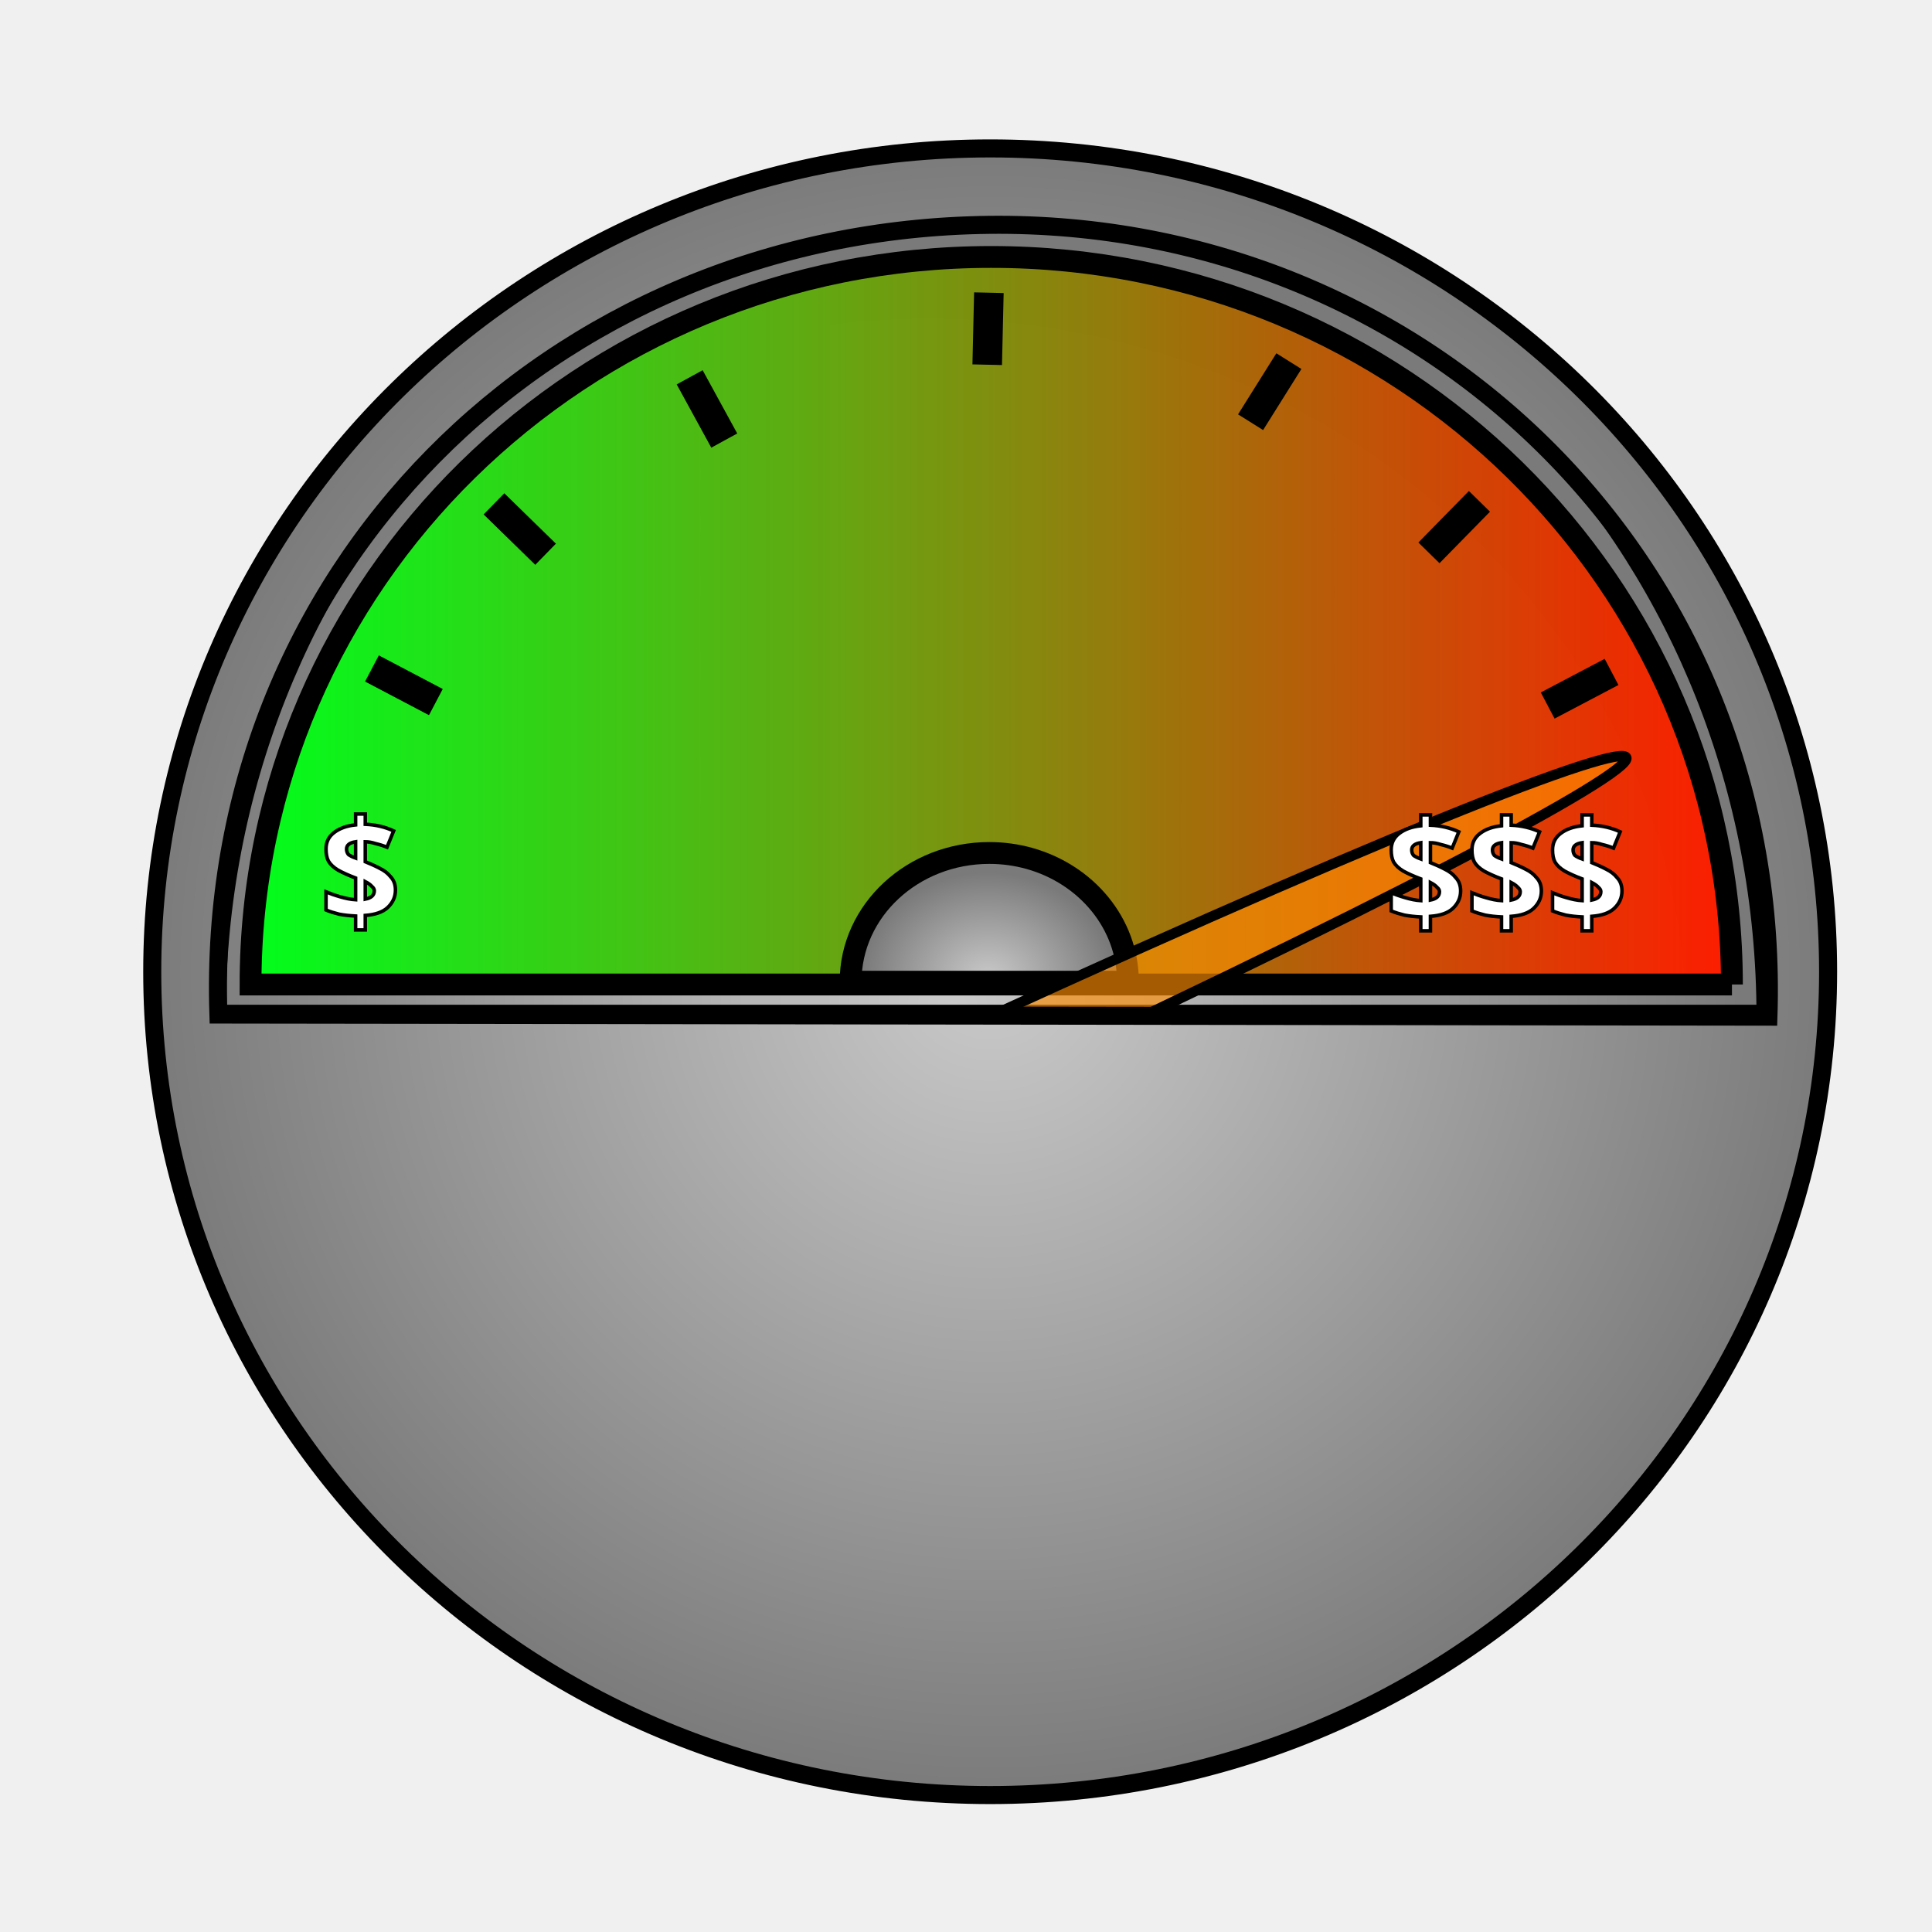
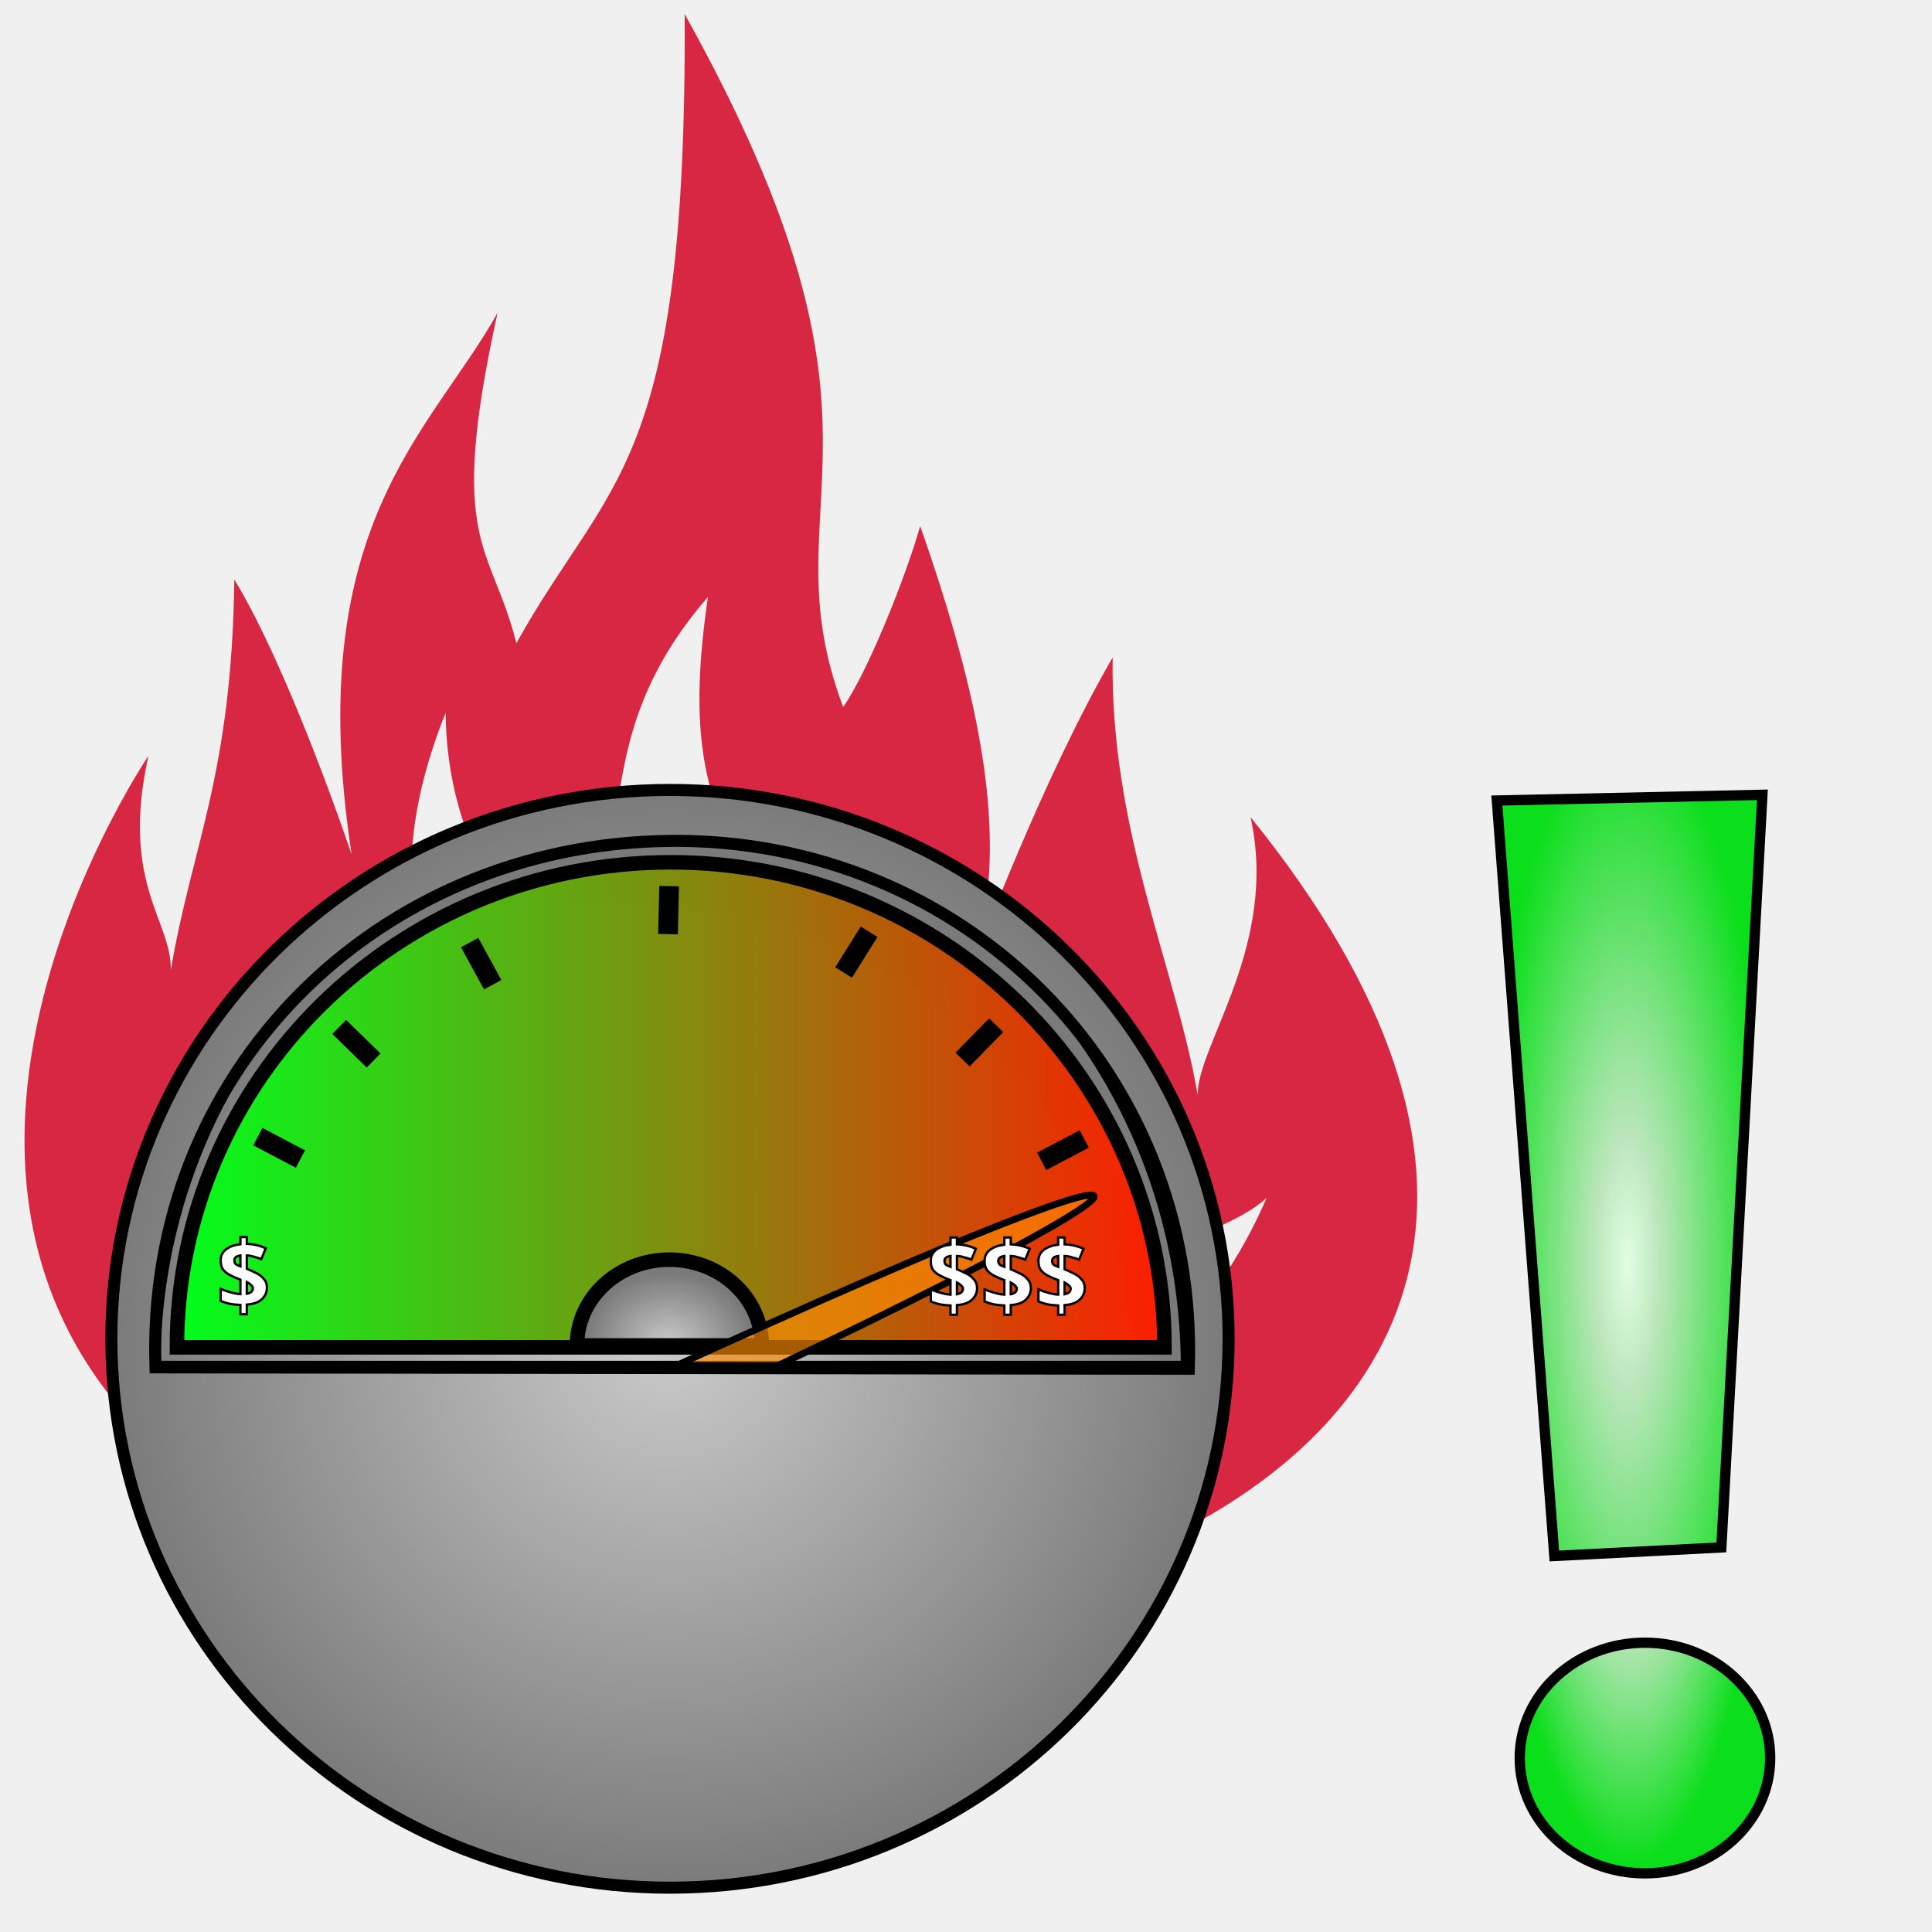
- <svg xmlns="http://www.w3.org/2000/svg" xmlns:xlink="http://www.w3.org/1999/xlink" width="50mm" height="50mm" viewBox="0 0 50 50" version="1.1" id="svg358">
+ <svg xmlns="http://www.w3.org/2000/svg" xmlns:ns1="http://www.openswatchbook.org/uri/2009/osb" xmlns:xlink="http://www.w3.org/1999/xlink" width="75mm" height="75mm" viewBox="0 0 75 75" version="1.1" id="svg358">
  <defs id="defs352">
-     <linearGradient xlink:href="#linearGradient3348" id="linearGradient3350" x1="22.108" y1="192.83" x2="67.66" y2="192.83" gradientUnits="userSpaceOnUse" gradientTransform="matrix(0.846568,0,0,0.844618,-12.34399,-137.3893)" />
+     <linearGradient id="linearGradient980" ns1:paint="solid">
+       <stop style="stop-color:#009300;stop-opacity:1;" offset="0" id="stop978" />
+     </linearGradient>
+     <linearGradient xlink:href="#linearGradient3348" id="linearGradient3350" x1="22.108" y1="192.83" x2="67.66" y2="192.83" gradientUnits="userSpaceOnUse" gradientTransform="matrix(0.846568,0,0,0.844618,-11.96078,-110.5648)" />
    <linearGradient id="linearGradient3348">
      <stop style="stop-color:#00ff1c;stop-opacity:1" offset="0" id="stop3344" />
      <stop style="stop-color:#ff1c00;stop-opacity:0.995" offset="1" id="stop3346" />
    </linearGradient>
-     <radialGradient xlink:href="#linearGradient978" id="radialGradient3395" gradientUnits="userSpaceOnUse" gradientTransform="matrix(0.142587,0.00259187,-0.00247316,0.120898,19.63215,0.6529291)" cx="45.169" cy="203.35" fx="45.169" fy="203.35" r="22.926" />
-     <linearGradient id="linearGradient978">
+     <radialGradient xlink:href="#linearGradient978-3" id="radialGradient3395" gradientUnits="userSpaceOnUse" gradientTransform="matrix(0.142587,0.00259187,-0.00247316,0.120898,20.01536,27.47744)" cx="45.169" cy="203.35" fx="45.169" fy="203.35" r="22.926" />
+     <linearGradient id="linearGradient978-3">
      <stop id="stop974" offset="0" style="stop-color:#cacaca;stop-opacity:1" />
      <stop id="stop976" offset="1" style="stop-color:#7a7a7a;stop-opacity:1" />
    </linearGradient>
-     <radialGradient xlink:href="#linearGradient978" id="radialGradient1281" cx="109.66" cy="123.084" fx="109.66" fy="123.084" r="21.919" gradientTransform="matrix(1,0,0,0.9827558,-84.03483,-95.81284)" gradientUnits="userSpaceOnUse" />
-     <radialGradient xlink:href="#linearGradient978" id="radialGradient1345" cx="77.404" cy="133.98" fx="77.404" fy="133.98" r="19.452" gradientTransform="matrix(1.043841,0.1180681,-0.09340766,0.9739363,-43.63095,-113.607)" gradientUnits="userSpaceOnUse" />
+     <radialGradient xlink:href="#linearGradient978-3" id="radialGradient1281" cx="109.66" cy="123.084" fx="109.66" fy="123.084" r="21.919" gradientTransform="matrix(1,0,0,0.9827558,-83.65162,-68.98833)" gradientUnits="userSpaceOnUse" />
+     <radialGradient xlink:href="#linearGradient978-3" id="radialGradient1345" cx="77.404" cy="133.98" fx="77.404" fy="133.98" r="19.452" gradientTransform="matrix(1.043841,0.1180681,-0.09340766,0.9739363,-43.24774,-86.78251)" gradientUnits="userSpaceOnUse" />
+     <radialGradient xlink:href="#linearGradient1018" id="radialGradient1002" cx="58.8" cy="23.975" fx="58.8" fy="23.975" r="5.513" gradientTransform="matrix(1,0,0,3.834128,0,-68.35396)" gradientUnits="userSpaceOnUse" />
+     <linearGradient id="linearGradient1018">
+       <stop id="stop1014" offset="0" style="stop-color:#caffca;stop-opacity:1" />
+       <stop id="stop1026" offset="0.187" style="stop-color:#bbe6bb;stop-opacity:1;" />
+       <stop id="stop1016" offset="1" style="stop-color:#7a7a7a;stop-opacity:1" />
+     </linearGradient>
+     <radialGradient xlink:href="#linearGradient1096" id="radialGradient1054" gradientUnits="userSpaceOnUse" gradientTransform="matrix(1,0,0,3.834128,0,-68.35396)" cx="58.8" cy="23.975" fx="58.8" fy="23.975" r="5.513" />
+     <linearGradient id="linearGradient1096">
+       <stop id="stop1090" offset="0" style="stop-color:#e1ffe3;stop-opacity:1" />
+       <stop id="stop1092" offset="0.573" style="stop-color:#bbe6bb;stop-opacity:1;" />
+       <stop id="stop1094" offset="1" style="stop-color:#0bde1b;stop-opacity:1" />
+     </linearGradient>
+     <radialGradient xlink:href="#linearGradient1088" id="radialGradient1080" gradientUnits="userSpaceOnUse" gradientTransform="matrix(1,0,0,3.834128,0,-68.35396)" cx="58.643" cy="23.4" fx="58.643" fy="23.4" r="5.513" />
+     <linearGradient id="linearGradient1088">
+       <stop id="stop1082" offset="0" style="stop-color:#e1ffe3;stop-opacity:1" />
+       <stop id="stop1084" offset="0.231" style="stop-color:#bbe6bb;stop-opacity:1;" />
+       <stop id="stop1086" offset="1" style="stop-color:#0bde1b;stop-opacity:1" />
+     </linearGradient>
+     <radialGradient xlink:href="#linearGradient1096" id="radialGradient1098" gradientUnits="userSpaceOnUse" gradientTransform="matrix(1,0,0,3.834128,0,-68.35396)" cx="58.8" cy="23.975" fx="58.8" fy="23.975" r="5.513" />
  </defs>
+   <g id="layer5">
+     <g transform="matrix(0.2952443,0,0,0.2123631,-343.1694,226.8302)" id="layer1-0" style="fill:#d72743;fill-opacity:1">
+       <path style="font-style:normal;font-weight:bold;font-size:16.179px;line-height:125%;font-family:Sans;-inkscape-font-specification:Sans;letter-spacing:0px;word-spacing:0px;fill:#d72743;fill-opacity:1;stroke:none" d="m 1252.35,-1065.552 c 0.281,83.61 -9.908,84.382 -22.132,115.015 -3.26,-18.243 -9.234,-17.849 -2.472,-60.392 -8.847,21.988 -25.787,38.864 -19.189,99.005 0,0 -8.009,-33.296 -15.422,-50.268 -0.346,35.836 -5.552,48.387 -8.358,71.458 0.173,-9.097 -6.671,-15.73 -2.943,-39.202 0,0 -45.175,92.381 14.951,140.208 66.207,50.745 205.667,1.084 129.966,-129.024 3.73,23.472 -7.082,41.759 -6.946,50.856 -2.806,-23.071 -11.561,-48.346 -11.184,-80.052 -9.378,22.544 -17.894,54.506 -17.894,54.506 3.087,-17.483 2.914,-37.684 -7.417,-78.521 -1.875,9.286 -6.979,26.92 -10.124,33.08 -10.366,-38.319 10.188,-49.25 -20.837,-126.67 z m 3.061,106.539 c -5.236,49.522 9.83,34.792 4.944,101.83 2.708,-13.565 12.572,-15.753 16.246,-40.614 3.956,14.462 2.149,56.337 0.589,62.864 4.175,-11.27 22.435,-26.241 21.661,-46.03 10.706,18.298 9.146,39.261 1.53,45.912 -0.248,0.922 22.471,-6.065 28.489,-14.127 -27.685,89.604 -135.659,51.426 -137.618,4.003 8.77,13.403 14.864,5.191 20.248,13.185 -2.971,-10.294 -18.696,-29.524 -6.122,-54.859 3.06,24.852 17.296,21.133 22.485,39.79 5.417,-23.604 -21.87,-39.062 -6.946,-90.764 0.25,33.2 16.717,47.913 16.717,47.913 9.146,-21.793 1.081,-42.283 17.776,-69.103 z" id="path3588" />
+     </g>
+   </g>
  <g id="layer1" style="display:inline">
-     <path style="opacity:1;fill:url(#radialGradient1345);fill-opacity:1;stroke:#000000;stroke-width:0.618;stroke-miterlimit:4;stroke-dasharray:none;stroke-dashoffset:0;stroke-opacity:1" d="M 45.767,26.311 H 5.531 c -1e-6,-11.852 9.007,-21.46 20.118,-21.46 11.111,0 20.118,9.608 20.118,21.46 z" id="path2799-5" />
-     <path style="opacity:1;fill:url(#linearGradient3350);fill-opacity:1;stroke:#000000;stroke-width:0.565;stroke-miterlimit:4;stroke-dasharray:none;stroke-dashoffset:0;stroke-opacity:1" d="M 44.823,25.479 H 6.484 c -1e-6,-10.399 8.582,-18.829 19.169,-18.829 10.587,0 19.169,8.43 19.169,18.829 z" id="path2799" />
-     <path id="path3353" d="m 29.192,25.406 h -7.178 c 0,-1.84 1.607,-3.331 3.589,-3.331 0.359,0 0.706,0.049 1.033,0.14 1.478,0.412 2.555,1.684 2.555,3.191 z" style="opacity:1;fill:url(#radialGradient3395);fill-opacity:1;stroke:#000000;stroke-width:0.565;stroke-miterlimit:4;stroke-dasharray:none;stroke-dashoffset:0;stroke-opacity:1" />
-     <path style="fill:#ff8d02;fill-opacity:0.647;stroke:#000000;stroke-width:0.265px;stroke-linecap:butt;stroke-linejoin:miter;stroke-opacity:1" d="M 23.665,29.069 9.367,35.702 8.683,34.428 22.985,27.518 c 25.378,-11.764 25.35,-9.827 0.68,1.551 z" id="needle" />
-     <path style="fill:none;stroke:#000000;stroke-width:0.765;stroke-linecap:butt;stroke-linejoin:miter;stroke-miterlimit:4;stroke-dasharray:none;stroke-opacity:1" d="m 25.592,7.575 -0.043,1.864" id="path3361" />
-     <path style="fill:url(#radialGradient1281);fill-opacity:1;stroke:#000000;stroke-width:0.467;stroke-linecap:round;stroke-miterlimit:4;stroke-dasharray:none;stroke-opacity:1" d="M 25.626,3.841 A 21.686,21.308 0 0 0 3.94,25.149 21.686,21.308 0 0 0 25.626,46.456 21.686,21.308 0 0 0 47.311,25.149 21.686,21.308 0 0 0 25.626,3.841 Z m -0.027,1.978 C 36.975,5.688 46.149,14.719 45.767,26.311 L 5.652,26.256 C 5.278,14.82 14.22,5.95 25.598,5.819 Z" id="path1256" />
-     <path id="path3367" d="m 14.12,14.344 -1.336,-1.304" style="fill:none;stroke:#000000;stroke-width:0.765;stroke-linecap:butt;stroke-linejoin:miter;stroke-miterlimit:4;stroke-dasharray:none;stroke-opacity:1" />
-     <path style="fill:none;stroke:#000000;stroke-width:0.765;stroke-linecap:butt;stroke-linejoin:miter;stroke-miterlimit:4;stroke-dasharray:none;stroke-opacity:1" d="m 36.981,14.308 1.307,-1.333" id="path3369" />
-     <path id="path3373" d="m 32.365,10.927 0.991,-1.581" style="fill:none;stroke:#000000;stroke-width:0.765;stroke-linecap:butt;stroke-linejoin:miter;stroke-miterlimit:4;stroke-dasharray:none;stroke-opacity:1" />
-     <path style="fill:none;stroke:#000000;stroke-width:0.765;stroke-linecap:butt;stroke-linejoin:miter;stroke-miterlimit:4;stroke-dasharray:none;stroke-opacity:1" d="m 18.744,11.402 -0.895,-1.637" id="path3375" />
-     <path id="path3377" d="m 40.054,18.259 1.653,-0.87" style="fill:none;stroke:#000000;stroke-width:0.765;stroke-linecap:butt;stroke-linejoin:miter;stroke-miterlimit:4;stroke-dasharray:none;stroke-opacity:1" />
-     <path style="fill:none;stroke:#000000;stroke-width:0.765;stroke-linecap:butt;stroke-linejoin:miter;stroke-miterlimit:4;stroke-dasharray:none;stroke-opacity:1" d="M 11.28,18.17 9.626,17.3" id="path3379" />
+     <path style="opacity:1;fill:url(#radialGradient1345);fill-opacity:1;stroke:#000000;stroke-width:0.618;stroke-miterlimit:4;stroke-dasharray:none;stroke-dashoffset:0;stroke-opacity:1" d="M 46.15,53.136 H 5.914 c -1e-6,-11.852 9.007,-21.46 20.118,-21.46 11.111,0 20.118,9.608 20.118,21.46 z" id="path2799-5" />
+     <path style="opacity:1;fill:url(#linearGradient3350);fill-opacity:1;stroke:#000000;stroke-width:0.565;stroke-miterlimit:4;stroke-dasharray:none;stroke-dashoffset:0;stroke-opacity:1" d="M 45.206,52.303 H 6.868 c -1e-6,-10.399 8.582,-18.829 19.169,-18.829 10.587,0 19.169,8.43 19.169,18.829 z" id="path2799" />
+     <path id="path3353" d="m 29.575,52.231 h -7.178 c 0,-1.84 1.607,-3.331 3.589,-3.331 0.359,0 0.706,0.049 1.033,0.14 1.478,0.412 2.555,1.684 2.555,3.191 z" style="opacity:1;fill:url(#radialGradient3395);fill-opacity:1;stroke:#000000;stroke-width:0.565;stroke-miterlimit:4;stroke-dasharray:none;stroke-dashoffset:0;stroke-opacity:1" />
+     <path style="fill:#ff8d02;fill-opacity:0.647;stroke:#000000;stroke-width:0.265px;stroke-linecap:butt;stroke-linejoin:miter;stroke-opacity:1" d="M 24.049,55.893 9.75,62.526 9.066,61.253 23.368,54.342 c 25.378,-11.764 25.35,-9.827 0.68,1.551 z" id="needle" />
+     <path style="fill:none;stroke:#000000;stroke-width:0.765;stroke-linecap:butt;stroke-linejoin:miter;stroke-miterlimit:4;stroke-dasharray:none;stroke-opacity:1" d="m 25.975,34.399 -0.043,1.864" id="path3361" />
+     <path style="fill:url(#radialGradient1281);fill-opacity:1;stroke:#000000;stroke-width:0.467;stroke-linecap:round;stroke-miterlimit:4;stroke-dasharray:none;stroke-opacity:1" d="M 26.009,30.665 A 21.686,21.308 0 0 0 4.323,51.973 21.686,21.308 0 0 0 26.009,73.28 21.686,21.308 0 0 0 47.694,51.973 21.686,21.308 0 0 0 26.009,30.665 Z m -0.027,1.978 c 11.376,-0.131 20.551,8.9 20.168,20.492 L 6.035,53.081 C 5.661,41.644 14.603,32.774 25.981,32.644 Z" id="path1256" />
+     <path id="path3367" d="m 14.504,41.169 -1.336,-1.304" style="fill:none;stroke:#000000;stroke-width:0.765;stroke-linecap:butt;stroke-linejoin:miter;stroke-miterlimit:4;stroke-dasharray:none;stroke-opacity:1" />
+     <path style="fill:none;stroke:#000000;stroke-width:0.765;stroke-linecap:butt;stroke-linejoin:miter;stroke-miterlimit:4;stroke-dasharray:none;stroke-opacity:1" d="m 37.365,41.133 1.307,-1.333" id="path3369" />
+     <path id="path3373" d="m 32.748,37.752 0.991,-1.581" style="fill:none;stroke:#000000;stroke-width:0.765;stroke-linecap:butt;stroke-linejoin:miter;stroke-miterlimit:4;stroke-dasharray:none;stroke-opacity:1" />
+     <path style="fill:none;stroke:#000000;stroke-width:0.765;stroke-linecap:butt;stroke-linejoin:miter;stroke-miterlimit:4;stroke-dasharray:none;stroke-opacity:1" d="m 19.127,38.227 -0.895,-1.637" id="path3375" />
+     <path id="path3377" d="m 40.437,45.084 1.653,-0.87" style="fill:none;stroke:#000000;stroke-width:0.765;stroke-linecap:butt;stroke-linejoin:miter;stroke-miterlimit:4;stroke-dasharray:none;stroke-opacity:1" />
+     <path style="fill:none;stroke:#000000;stroke-width:0.765;stroke-linecap:butt;stroke-linejoin:miter;stroke-miterlimit:4;stroke-dasharray:none;stroke-opacity:1" d="m 11.663,44.994 -1.653,-0.87" id="path3379" />
+   </g>
+   <g id="layer4" style="display:inline">
+     <g id="g990" style="display:inline;fill:url(#radialGradient1002);fill-opacity:1" transform="translate(7.277973,26.72466)">
+       <g id="g1052" style="fill:url(#radialGradient1054);fill-opacity:1" transform="translate(-2.75168,0.943433)">
+         <path style="fill:url(#radialGradient1080);fill-opacity:1;stroke:#000000;stroke-width:0.4;stroke-linecap:butt;stroke-linejoin:miter;stroke-miterlimit:4;stroke-dasharray:none;stroke-opacity:1" d="M 53.582,3.408 55.813,32.735 62.296,32.403 63.89,3.186 Z" id="path127" />
+         <ellipse style="fill:url(#radialGradient1098);fill-opacity:1;stroke:#010000;stroke-width:0.4;stroke-miterlimit:4;stroke-dasharray:none" id="path129" cx="59.331" cy="40.578" rx="4.861" ry="4.477" />
+       </g>
+     </g>
  </g>
  <g id="layer2" style="display:none">
-     <text xml:space="preserve" style="font-style:normal;font-weight:normal;font-size:3.651px;line-height:1.25;font-family:sans-serif;letter-spacing:0px;word-spacing:0px;fill:#000000;fill-opacity:1;stroke:none;stroke-width:0.091;stroke-miterlimit:4;stroke-dasharray:none" x="8.212" y="24.061" id="text1285">
-       <tspan id="tspan1283" x="8.212" y="24.061" style="font-weight:bold;fill:#ffffff;fill-opacity:1;stroke:#000000;stroke-width:0.091;stroke-miterlimit:4;stroke-dasharray:none;stroke-opacity:1">tiny</tspan>
+     <text xml:space="preserve" style="font-style:normal;font-weight:normal;font-size:3.651px;line-height:1.25;font-family:sans-serif;letter-spacing:0px;word-spacing:0px;fill:#000000;fill-opacity:1;stroke:none;stroke-width:0.091;stroke-miterlimit:4;stroke-dasharray:none" x="8.595" y="50.886" id="text1285">
+       <tspan id="tspan1283" x="8.595" y="50.886" style="font-weight:bold;fill:#ffffff;fill-opacity:1;stroke:#000000;stroke-width:0.091;stroke-miterlimit:4;stroke-dasharray:none;stroke-opacity:1">tiny</tspan>
    </text>
-     <text xml:space="preserve" style="font-style:normal;font-weight:normal;font-size:3.651px;line-height:1.25;font-family:sans-serif;letter-spacing:0px;word-spacing:0px;fill:#000000;fill-opacity:1;stroke:none;stroke-width:0.091;stroke-miterlimit:4;stroke-dasharray:none" x="36.836" y="24.085" id="text1285-3">
-       <tspan id="tspan1283-6" x="36.836" y="24.085" style="font-weight:bold;fill:#ffffff;fill-opacity:1;stroke:#000000;stroke-width:0.091;stroke-miterlimit:4;stroke-dasharray:none;stroke-opacity:1">big</tspan>
+     <text xml:space="preserve" style="font-style:normal;font-weight:normal;font-size:3.651px;line-height:1.25;font-family:sans-serif;letter-spacing:0px;word-spacing:0px;fill:#000000;fill-opacity:1;stroke:none;stroke-width:0.091;stroke-miterlimit:4;stroke-dasharray:none" x="37.219" y="50.909" id="text1285-3">
+       <tspan id="tspan1283-6" x="37.219" y="50.909" style="font-weight:bold;fill:#ffffff;fill-opacity:1;stroke:#000000;stroke-width:0.091;stroke-miterlimit:4;stroke-dasharray:none;stroke-opacity:1">big</tspan>
    </text>
  </g>
  <g id="layer3" style="display:inline">
-     <text xml:space="preserve" style="font-style:normal;font-weight:normal;font-size:3.651px;line-height:1.25;font-family:sans-serif;letter-spacing:0px;word-spacing:0px;fill:#000000;fill-opacity:1;stroke:none;stroke-width:0.091;stroke-miterlimit:4;stroke-dasharray:none" x="8.283" y="23.847" id="text1285-6">
-       <tspan id="tspan1283-2" x="8.283" y="23.847" style="font-weight:bold;fill:#ffffff;fill-opacity:1;stroke:#000000;stroke-width:0.091;stroke-miterlimit:4;stroke-dasharray:none;stroke-opacity:1">$</tspan>
+     <text xml:space="preserve" style="font-style:normal;font-weight:normal;font-size:3.651px;line-height:1.25;font-family:sans-serif;letter-spacing:0px;word-spacing:0px;fill:#000000;fill-opacity:1;stroke:none;stroke-width:0.091;stroke-miterlimit:4;stroke-dasharray:none" x="8.411" y="50.8" id="text1285-6">
+       <tspan id="tspan1283-2" x="8.411" y="50.8" style="font-weight:bold;fill:#ffffff;fill-opacity:1;stroke:#000000;stroke-width:0.091;stroke-miterlimit:4;stroke-dasharray:none;stroke-opacity:1">$</tspan>
    </text>
-     <text xml:space="preserve" style="font-style:normal;font-weight:normal;font-size:3.651px;line-height:1.25;font-family:sans-serif;letter-spacing:0px;word-spacing:0px;fill:#000000;fill-opacity:1;stroke:none;stroke-width:0.091;stroke-miterlimit:4;stroke-dasharray:none" x="35.849" y="23.871" id="text1285-3-9">
-       <tspan id="tspan1283-6-1" x="35.849" y="23.871" style="font-weight:bold;fill:#ffffff;fill-opacity:1;stroke:#000000;stroke-width:0.091;stroke-miterlimit:4;stroke-dasharray:none;stroke-opacity:1">$$$</tspan>
+     <text xml:space="preserve" style="font-style:normal;font-weight:normal;font-size:3.651px;line-height:1.25;font-family:sans-serif;letter-spacing:0px;word-spacing:0px;fill:#000000;fill-opacity:1;stroke:none;stroke-width:0.091;stroke-miterlimit:4;stroke-dasharray:none" x="35.977" y="50.823" id="text1285-3-9">
+       <tspan id="tspan1283-6-1" x="35.977" y="50.823" style="font-weight:bold;fill:#ffffff;fill-opacity:1;stroke:#000000;stroke-width:0.091;stroke-miterlimit:4;stroke-dasharray:none;stroke-opacity:1">$$$</tspan>
    </text>
  </g>
</svg>
